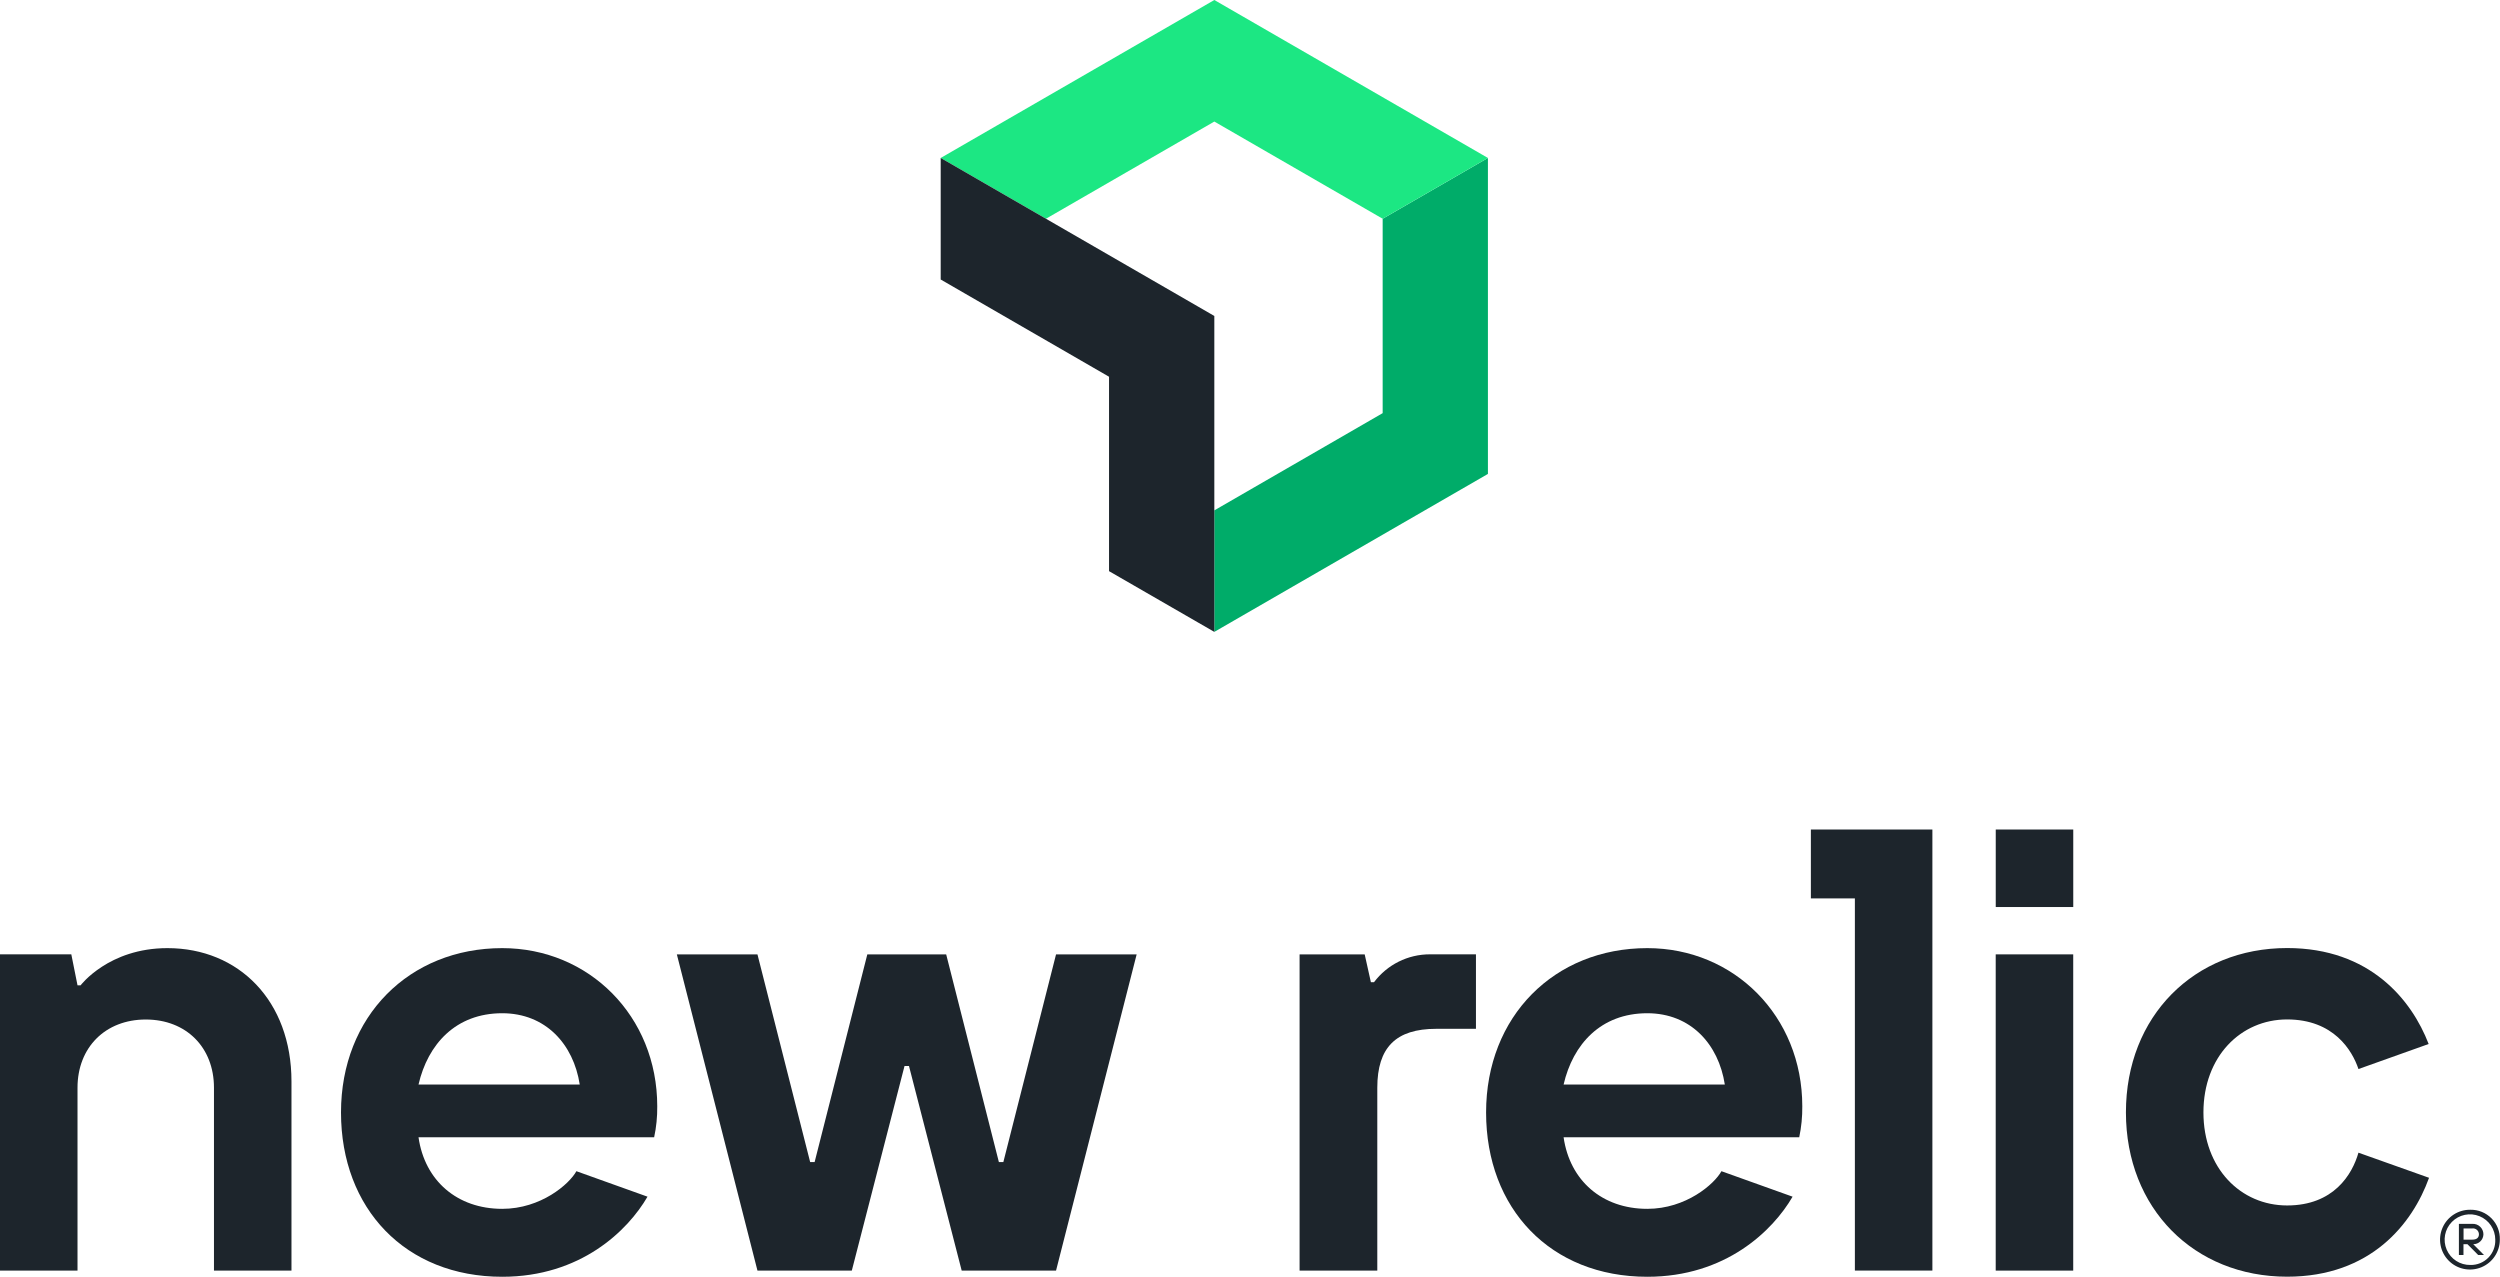
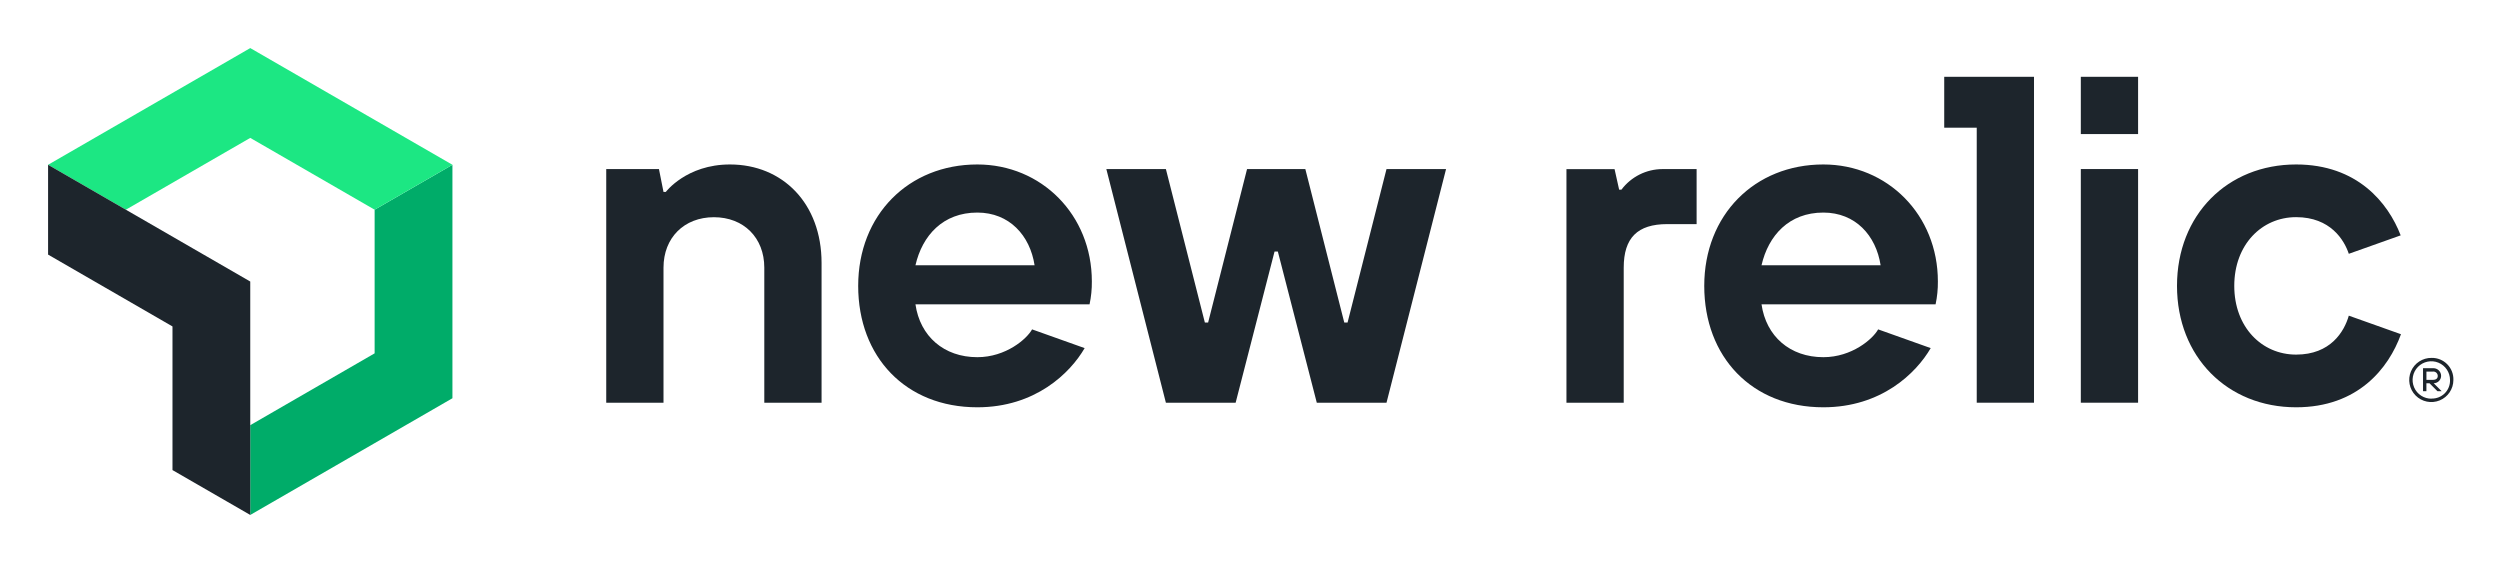
- <svg xmlns="http://www.w3.org/2000/svg" id="Layer_1" data-name="Layer 1" viewBox="0 0 628.95 321.21">
+ <svg xmlns="http://www.w3.org/2000/svg" role="img" viewBox="-16.37 -16.37 851.24 191.24">
  <defs>
-     <style>.cls-1{fill:#00ac69;}.cls-2{fill:#1ce783;}.cls-3{fill:#1d252c;}</style>
+     <style>.cls-3{fill:#1d252c}</style>
  </defs>
-   <polygon class="cls-1" points="347.85 55.03 347.85 103.94 305.5 128.4 305.5 158.97 374.33 119.23 374.33 39.74 347.85 55.03" />
-   <polygon class="cls-2" points="305.5 30.58 347.85 55.03 374.33 39.74 374.33 39.74 305.5 0 236.66 39.74 236.66 39.74 263.14 55.03 305.5 30.58" />
-   <polygon class="cls-3" points="279.01 94.78 279.01 143.69 305.5 158.97 305.5 79.49 236.66 39.74 236.66 70.32 279.01 94.78" />
-   <path class="cls-3" d="M86.62,248.88c-14.82,0-21.84,9.36-21.84,9.36H64l-1.56-7.8H44.5V330H64V284c0-10.14,7-17.16,17.17-17.16s17.16,7,17.16,17.16v46h19.5V282.42C117.83,262.14,104.57,248.88,86.62,248.88Z" transform="translate(-44.5 -10.35)" />
-   <polygon class="cls-3" points="252.42 292.36 251.3 292.36 238.04 240.1 218.2 240.1 204.94 292.36 203.82 292.36 190.56 240.1 170.28 240.1 190.56 319.65 214.3 319.65 227.56 268.18 228.68 268.18 241.94 319.65 265.68 319.65 285.96 240.1 265.68 240.1 252.42 292.36" />
-   <path class="cls-3" d="M390.17,257.46h-.78l-1.56-7H371.45V330H391V284c0-10.14,4.68-14.82,14.82-14.82h10V250.44h-11.6A17.55,17.55,0,0,0,390.17,257.46Z" transform="translate(-44.5 -10.35)" />
-   <path class="cls-3" d="M458.93,248.88c-23.4,0-40.56,17.16-40.56,41.34s16.19,41.34,40.56,41.34c19.73,0,31.6-11.61,36.55-20.15L477.58,305c-1.77,3.24-8.91,9.47-18.65,9.47-11.38,0-19.5-7.12-21.06-18h59.28a35.82,35.82,0,0,0,.77-7.8C497.92,266,480.77,248.88,458.93,248.88ZM437.87,283.2c2.34-10.14,9.36-17.94,21.06-17.94,10.92,0,17.94,7.8,19.5,17.94Z" transform="translate(-44.5 -10.35)" />
-   <path class="cls-3" d="M170.85,248.88c-23.4,0-40.56,17.16-40.56,41.34s16.19,41.34,40.56,41.34c19.73,0,31.6-11.61,36.55-20.15L189.51,305c-1.78,3.24-8.91,9.47-18.66,9.47-11.37,0-19.5-7.12-21.06-18h59.28a35.38,35.38,0,0,0,.78-7.8C209.85,266,192.69,248.88,170.85,248.88ZM149.79,283.2c2.34-10.14,9.36-17.94,21.06-17.94,10.92,0,17.94,7.8,19.5,17.94Z" transform="translate(-44.5 -10.35)" />
-   <rect class="cls-3" x="502.09" y="208.69" width="19.5" height="19.5" />
-   <path class="cls-3" d="M619.9,313.62c-11.7,0-21.06-9.36-21.06-23.4s9.36-23.4,21.06-23.4,16.38,7.8,17.94,12.48L655.5,273c-4.27-11.11-14.78-24.14-35.6-24.14-23.4,0-40.56,17.16-40.56,41.34s17.16,41.34,40.56,41.34c21,0,31.5-13.24,35.7-24.88l-17.76-6.32C636.28,305.82,631.6,313.62,619.9,313.62Z" transform="translate(-44.5 -10.35)" />
-   <polygon class="cls-3" points="455.58 226.02 466.65 226.02 466.65 319.65 486.15 319.65 486.15 208.69 455.58 208.69 455.58 226.02" />
-   <rect class="cls-3" x="502.08" y="240.1" width="19.5" height="79.56" />
-   <path class="cls-3" d="M666,314.7a7.52,7.52,0,1,0,7.41,7.52A7.28,7.28,0,0,0,666,314.7Zm0,13.89a6.37,6.37,0,1,1,6.26-6.37A6.12,6.12,0,0,1,666,328.59Z" transform="translate(-44.5 -10.35)" />
-   <path class="cls-3" d="M669.28,320.86a2.64,2.64,0,0,0-2.82-2.61h-3.35v7.84h1.15v-2.72h1l2.71,2.72h1.46l-2.71-2.72A2.54,2.54,0,0,0,669.28,320.86Zm-5,1.36V319.4h2.2a1.49,1.49,0,0,1,1.67,1.46c0,.84-.53,1.36-1.67,1.36Z" transform="translate(-44.5 -10.35)" />
+   <path fill="#00ac69" d="M111.19 55.03v48.91L68.84 128.4v30.57l68.84-39.74V39.74l-26.49 15.29z" />
+   <path fill="#1ce783" d="M68.84 30.58l42.35 24.45 26.49-15.29L68.84 0 0 39.74l26.48 15.29 42.36-24.45z" />
+   <path d="M42.36 94.78v48.91l26.48 15.28V79.49L0 39.74v30.58l42.36 24.46z" class="cls-3" />
+   <path d="M232.17 39.63c-14.82 0-21.84 9.36-21.84 9.36h-.78l-1.55-7.8h-17.95v79.56h19.5v-46c0-10.14 7-17.16 17.16-17.16s17.16 7 17.16 17.16v46h19.5V73.17c0-20.28-13.26-33.54-31.2-33.54z" class="cls-3" />
+   <path d="M442.47 93.45h-1.12l-13.26-52.26h-19.84l-13.26 52.26h-1.11l-13.27-52.26h-20.28l20.28 79.56h23.75l13.25-51.48h1.12l13.26 51.48h23.74l20.28-79.56h-20.28l-13.26 52.26z" class="cls-3" />
+   <path d="M535.72 48.21h-.78l-1.56-7H517v79.55h19.5v-46c0-10.14 4.68-14.82 14.82-14.82h10V41.2h-11.6a17.56 17.56 0 0 0-14 7.01zm68.75-8.58c-23.39 0-40.55 17.16-40.55 41.34s16.19 41.34 40.55 41.34c19.73 0 31.61-11.61 36.56-20.15l-17.9-6.38c-1.77 3.24-8.91 9.47-18.66 9.47-11.37 0-19.49-7.12-21.05-18h59.27a35.38 35.38 0 0 0 .78-7.8c0-22.66-17.16-39.82-39-39.82zm-21.05 34.32c2.34-10.14 9.36-17.94 21.05-17.94 10.93 0 17.94 7.8 19.5 17.94zM316.4 39.63c-23.4 0-40.56 17.16-40.56 41.34s16.16 41.34 40.56 41.34c19.73 0 31.6-11.61 36.55-20.15l-17.9-6.38c-1.77 3.24-8.9 9.47-18.65 9.47-11.37 0-19.5-7.12-21.06-18h59.28a35.38 35.38 0 0 0 .78-7.8c0-22.66-17.16-39.82-39-39.82zm-21.06 34.32c2.34-10.14 9.36-17.94 21.06-17.94 10.92 0 17.94 7.8 19.5 17.94z" class="cls-3" />
+   <path d="M692.14 9.78h19.5v19.5h-19.5z" class="cls-3" />
+   <path d="M765.45 104.37c-11.7 0-21.06-9.36-21.06-23.4s9.36-23.4 21.06-23.4 16.38 7.8 17.94 12.48l17.66-6.28c-4.28-11.11-14.78-24.14-35.6-24.14-23.4 0-40.56 17.16-40.56 41.34s17.16 41.34 40.56 41.34c21 0 31.5-13.24 35.7-24.88l-17.76-6.32c-1.56 5.46-6.24 13.26-17.94 13.26z" class="cls-3" />
+   <path d="M645.63 27.11h11.07v93.64h19.5V9.78h-30.57v17.33zm46.51 14.08h19.5v79.56h-19.5z" class="cls-3" />
+   <path d="M811.59 105.49a7.52 7.52 0 1 0 7.41 7.52 7.28 7.28 0 0 0-7.41-7.52zm0 13.89a6.37 6.37 0 1 1 6.26-6.37 6.12 6.12 0 0 1-6.26 6.33z" class="cls-3" />
+   <path d="M814.82 111.62A2.64 2.64 0 0 0 812 109h-3.34v7.84h1.15v-2.72h1.05l2.71 2.72H815l-2.71-2.72a2.53 2.53 0 0 0 2.53-2.5zm-5 1.35v-2.82H812a1.5 1.5 0 0 1 1.68 1.47c0 .83-.53 1.35-1.68 1.35z" class="cls-3" />
</svg>
